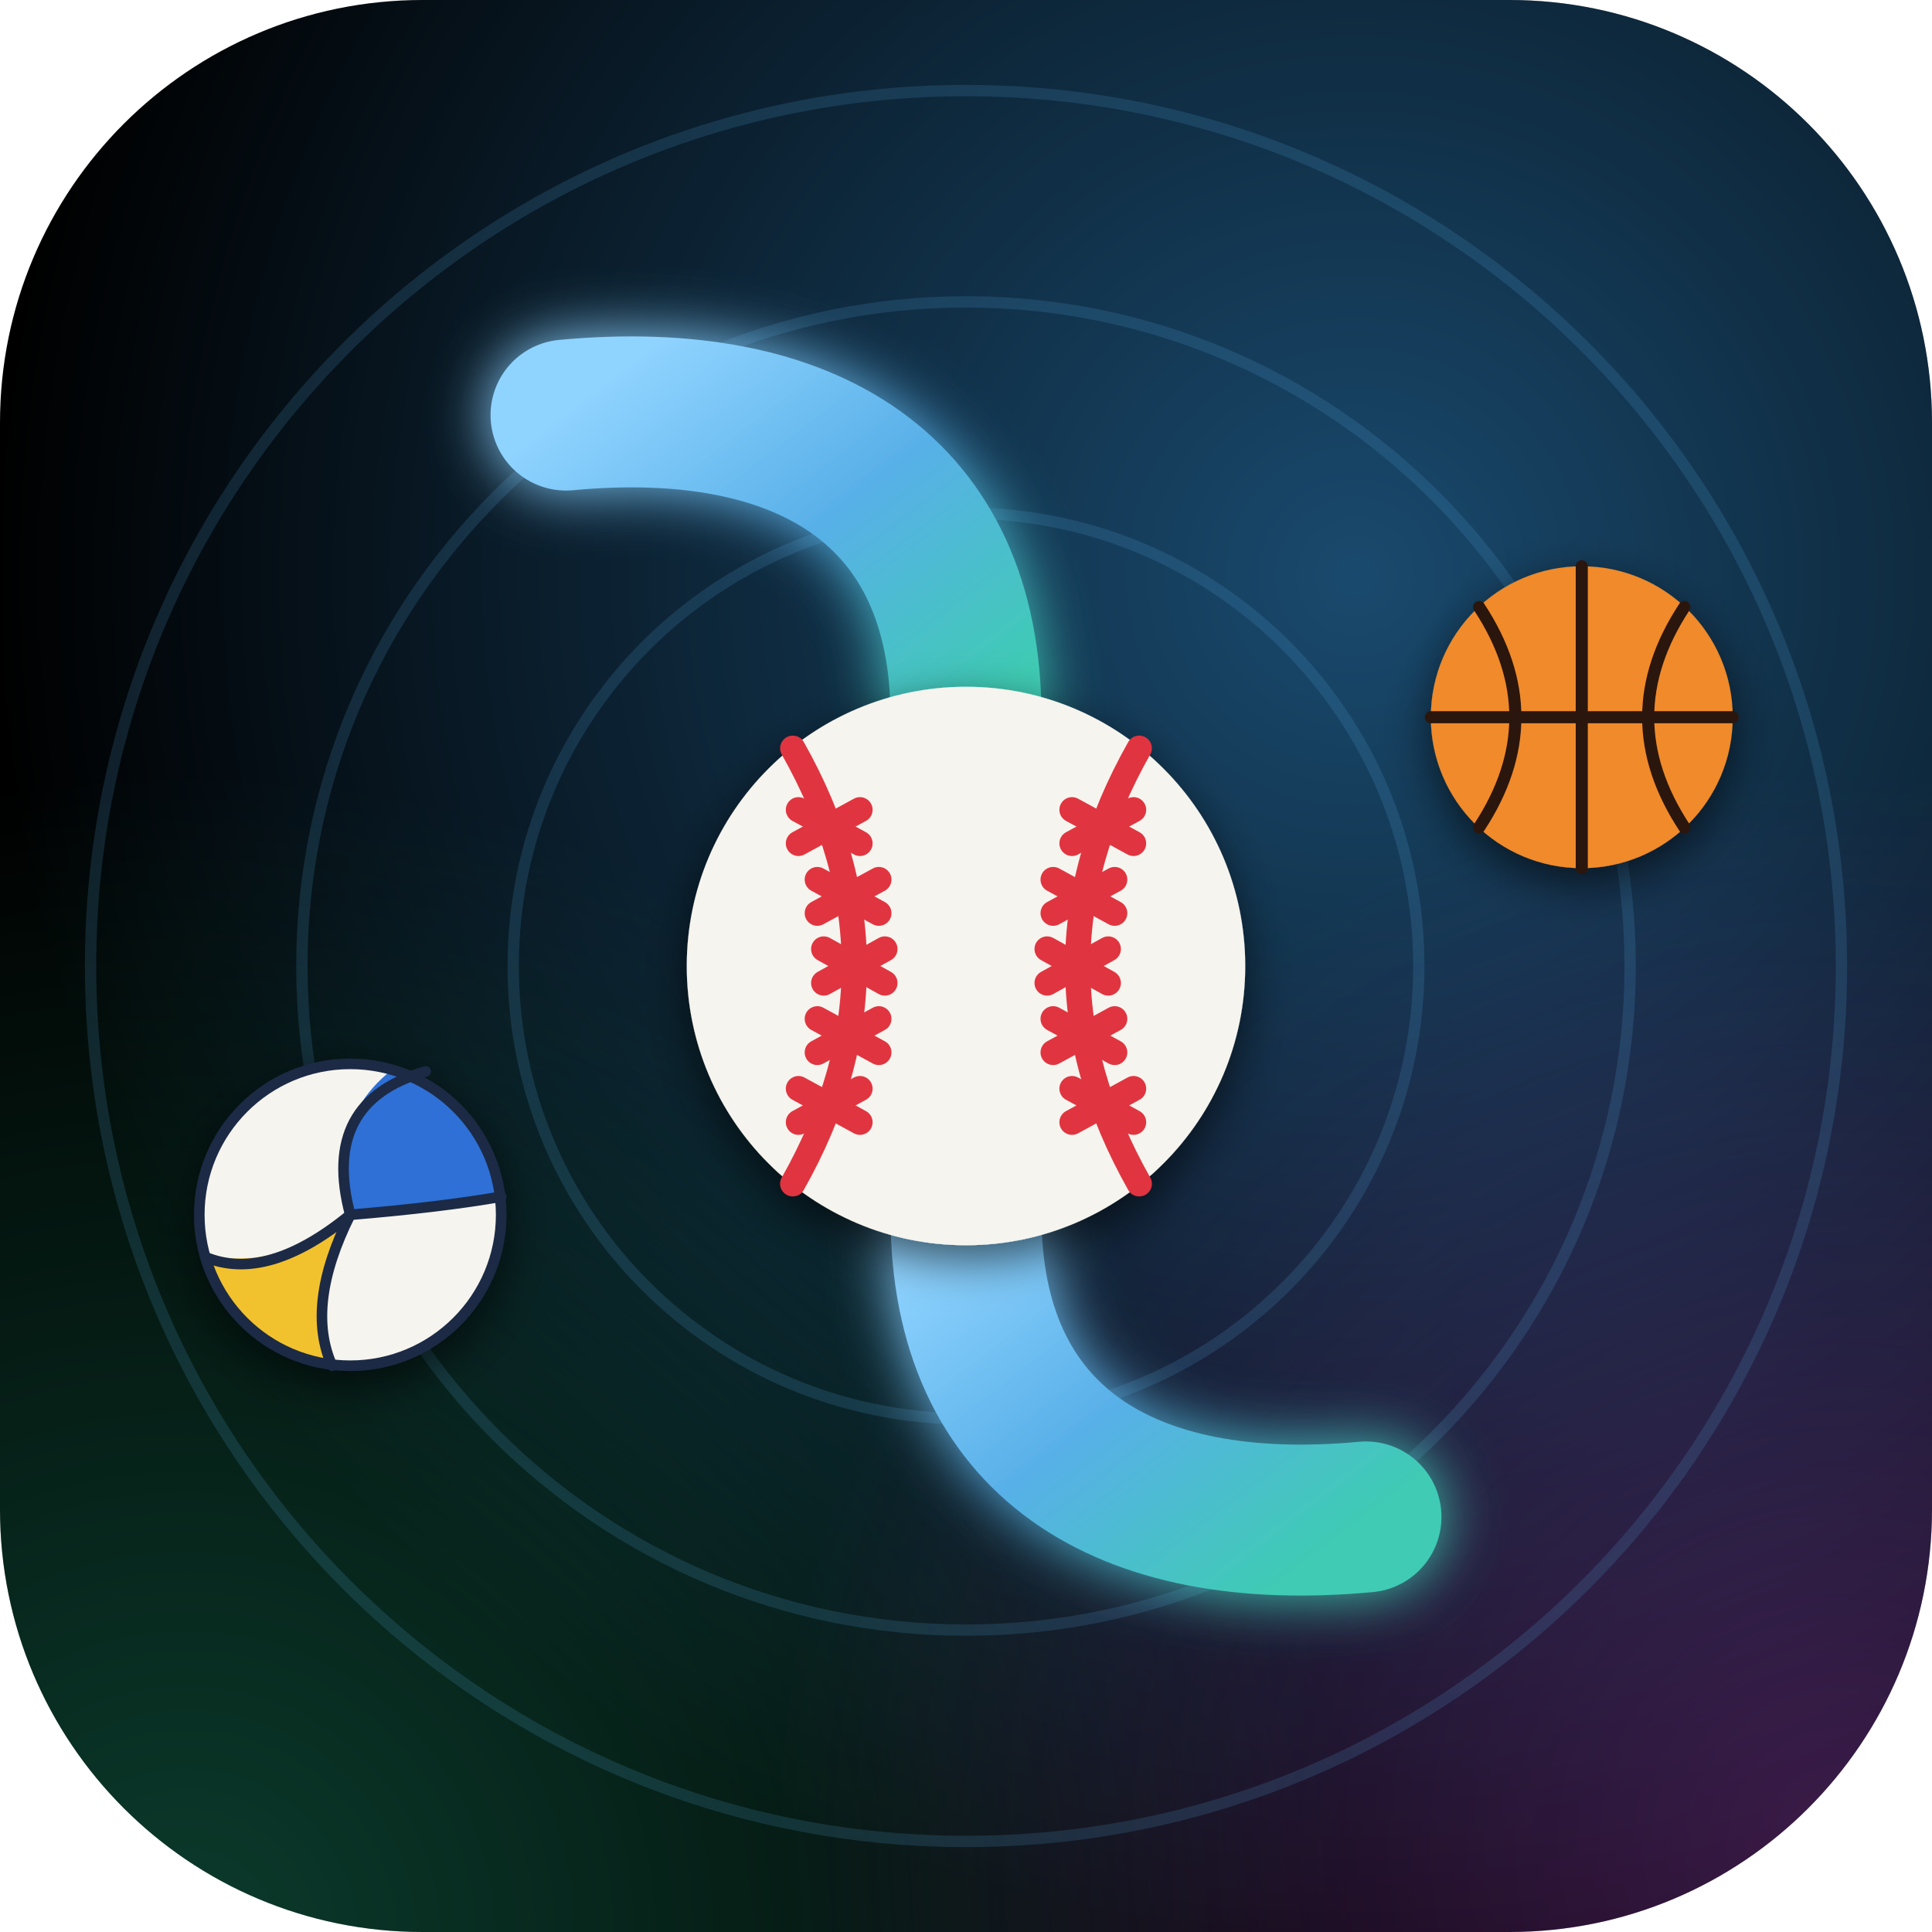
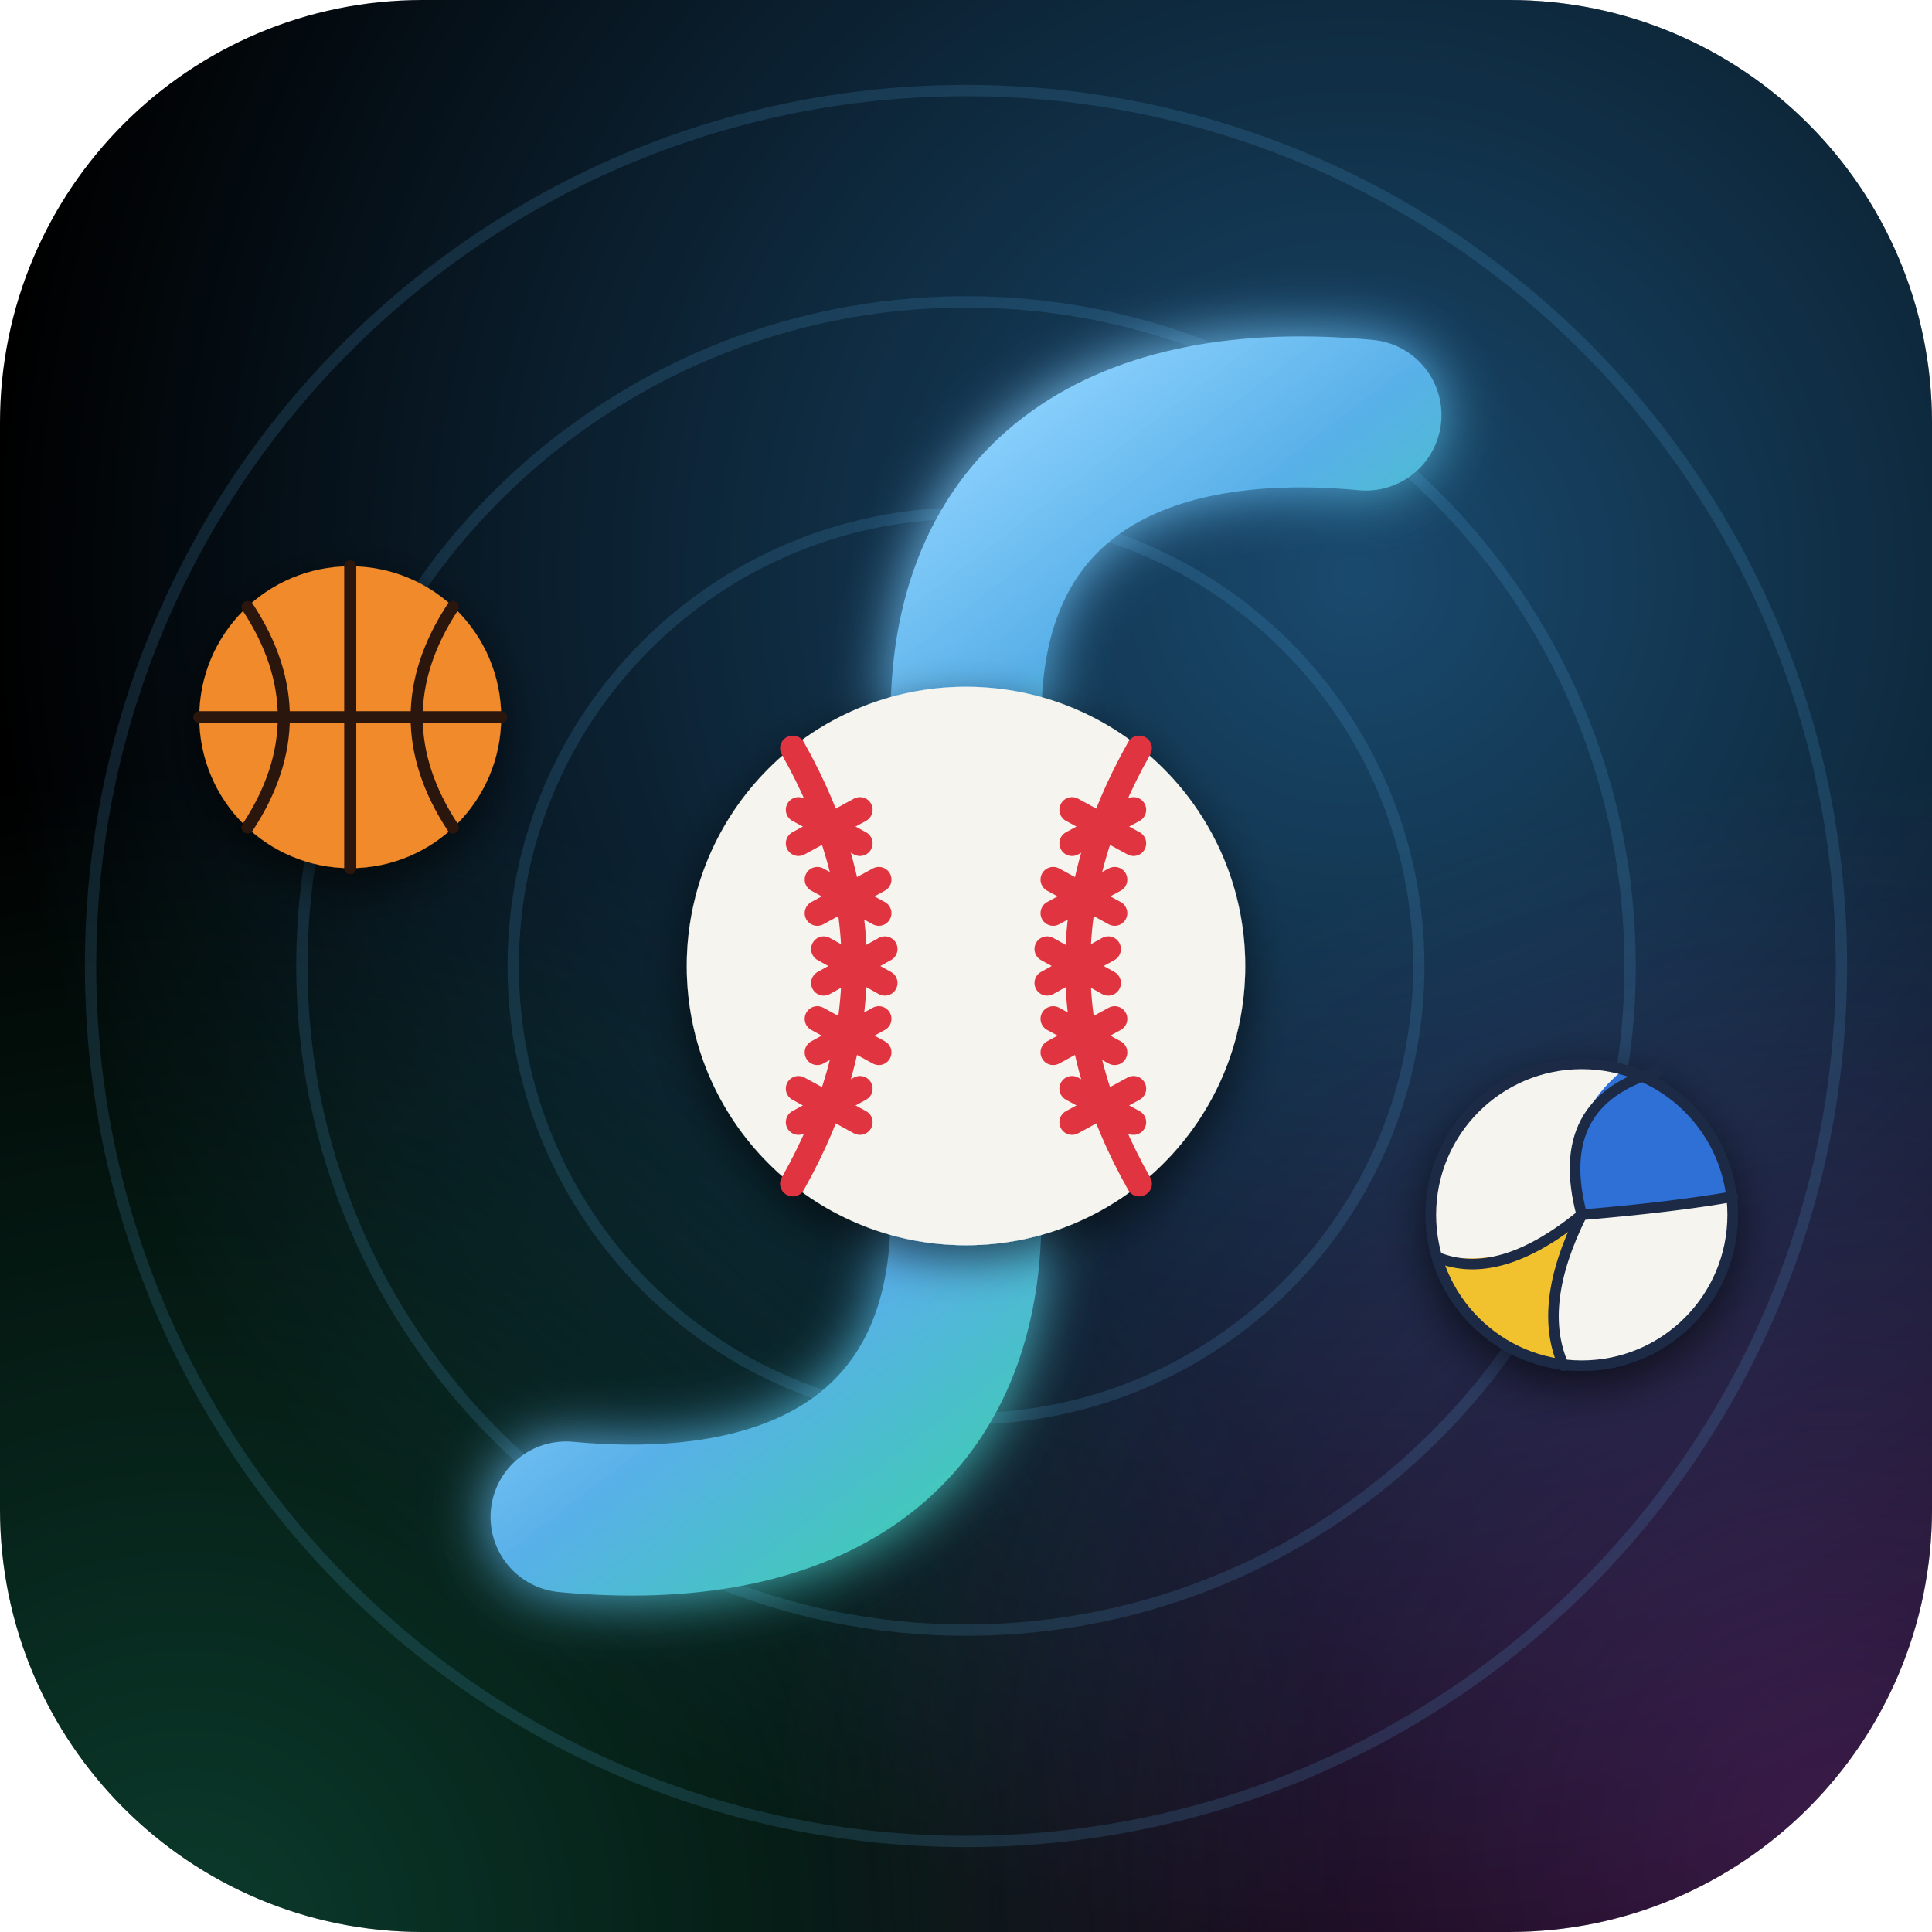
<svg xmlns="http://www.w3.org/2000/svg" viewBox="0 0 512 512">
  <defs>
    <radialGradient id="g1" cx="70%" cy="30%" r="70%">
      <stop offset="0" stop-color="#2e86c8" stop-opacity=".55" />
      <stop offset="1" stop-color="#2e86c8" stop-opacity="0" />
    </radialGradient>
    <radialGradient id="g2" cx="10%" cy="100%" r="60%">
      <stop offset="0" stop-color="#1fa97e" stop-opacity=".35" />
      <stop offset="1" stop-color="#1fa97e" stop-opacity="0" />
    </radialGradient>
    <radialGradient id="g3" cx="95%" cy="95%" r="55%">
      <stop offset="0" stop-color="#a548c8" stop-opacity=".35" />
      <stop offset="1" stop-color="#a548c8" stop-opacity="0" />
    </radialGradient>
    <linearGradient id="s" x1="0" y1="0" x2="1" y2="1">
      <stop offset="0" stop-color="#8fd3ff" />
      <stop offset=".5" stop-color="#58b0e8" />
      <stop offset="1" stop-color="#3fcbb4" />
    </linearGradient>
    <filter id="glow" x="-30%" y="-30%" width="160%" height="160%">
      <feGaussianBlur stdDeviation="8" result="b" />
      <feMerge>
        <feMergeNode in="b" />
        <feMergeNode in="SourceGraphic" />
      </feMerge>
    </filter>
    <filter id="sh" x="-30%" y="-30%" width="160%" height="160%">
      <feDropShadow dx="0" dy="4" stdDeviation="6" flood-color="#000" flood-opacity=".6" />
    </filter>
    <clipPath id="tile">
      <rect width="512" height="512" rx="112" />
    </clipPath>
  </defs>
  <g clip-path="url(#tile)">
    <rect width="512" height="512" fill="#000" />
    <rect width="512" height="512" fill="url(#g1)" />
    <rect width="512" height="512" fill="url(#g2)" />
    <rect width="512" height="512" fill="url(#g3)" />
    <g fill="none" stroke="#58b0e8" stroke-opacity=".16" stroke-width="3">
      <circle cx="256" cy="256" r="120" />
      <circle cx="256" cy="256" r="176" />
      <circle cx="256" cy="256" r="232" />
    </g>
  </g>
  <g filter="url(#glow)" fill="none" stroke="url(#s)" stroke-width="40" stroke-linecap="round">
-     <path d="M256 190 C 256 130, 214 104, 150 110" />
-     <path d="M256 322 C 256 382, 298 408, 362 402" />
+     <path d="M256 190 C 256 130, 298 104, 362 110" />
+     <path d="M256 322 C 256 382, 214 408, 150 402" />
  </g>
  <g filter="url(#sh)">
    <circle cx="256" cy="256" r="74" fill="#f6f4ee" />
    <g stroke="#e0343f" stroke-width="6.7" stroke-linecap="round" fill="none">
      <path d="M301.9 198.3 Q 269.3 256.0 301.9 313.7" fill="none" />
      <path d="M284.1 214.6 L300.4 223.5" />
      <path d="M284.1 223.5 L300.4 214.6" />
      <path d="M279.1 233.1 L295.4 242.0" />
      <path d="M279.1 242.0 L295.4 233.1" />
      <path d="M277.5 251.5 L293.7 260.5" />
      <path d="M277.5 260.5 L293.7 251.5" />
      <path d="M279.1 270.0 L295.4 278.9" />
      <path d="M279.1 278.9 L295.4 270.0" />
      <path d="M284.1 288.5 L300.4 297.4" />
      <path d="M284.1 297.4 L300.4 288.5" />
      <path d="M210.1 198.3 Q 242.7 256.0 210.1 313.7" fill="none" />
      <path d="M211.6 214.6 L227.9 223.5" />
      <path d="M211.6 223.5 L227.9 214.6" />
      <path d="M216.6 233.1 L232.9 242.0" />
      <path d="M216.6 242.0 L232.9 233.1" />
      <path d="M218.3 251.5 L234.5 260.5" />
      <path d="M218.3 260.5 L234.5 251.5" />
      <path d="M216.6 270.0 L232.9 278.9" />
      <path d="M216.6 278.9 L232.9 270.0" />
      <path d="M211.6 288.5 L227.9 297.4" />
      <path d="M211.6 297.4 L227.9 288.5" />
    </g>
  </g>
  <g filter="url(#sh)">
-     <circle cx="419.184" cy="190.069" r="40" fill="#f08a2c" />
+     <circle cx="92.816" cy="190.069" r="40" fill="#f08a2c" />
    <g stroke="#2b1408" stroke-width="3.2" fill="none" stroke-linecap="round">
-       <path d="M419.184 150.069 V230.069" />
-       <path d="M379.184 190.069 H459.184" />
-       <path d="M391.984 160.869 Q 411.184 190.069 391.984 219.269" />
-       <path d="M446.384 160.869 Q 427.184 190.069 446.384 219.269" />
+       <path d="M92.816 150.069 V230.069" />
+       <path d="M52.816 190.069 H132.816" />
+       <path d="M65.616 160.869 Q 84.816 190.069 65.616 219.269" />
+       <path d="M120.016 160.869 Q 100.816 190.069 120.016 219.269" />
    </g>
  </g>
  <g filter="url(#sh)">
-     <clipPath id="vbclip92321">
-       <circle cx="92.816" cy="321.931" r="40" />
+     <clipPath id="vbclip419321">
+       <circle cx="419.184" cy="321.931" r="40" />
    </clipPath>
-     <circle cx="92.816" cy="321.931" r="40" fill="#f6f4ee" />
-     <g clip-path="url(#vbclip92321)">
-       <path d="M92.816 321.931 Q 84.816 291.931 112.816 277.931 L140.816 273.931 L140.816 313.931 Q 116.816 319.931 92.816 321.931Z" fill="#2f6fd6" />
-       <path d="M92.816 321.931 Q 70.816 339.931 44.816 329.931 L44.816 369.931 L88.816 369.931 Q 80.816 345.931 92.816 321.931Z" fill="#f2c22e" />
+     <circle cx="419.184" cy="321.931" r="40" fill="#f6f4ee" />
+     <g clip-path="url(#vbclip419321)">
+       <path d="M419.184 321.931 Q 411.184 291.931 439.184 277.931 L467.184 273.931 L467.184 313.931 Q 443.184 319.931 419.184 321.931Z" fill="#2f6fd6" />
+       <path d="M419.184 321.931 Q 397.184 339.931 371.184 329.931 L371.184 369.931 L415.184 369.931 Q 407.184 345.931 419.184 321.931Z" fill="#f2c22e" />
    </g>
    <g stroke="#1b2a44" stroke-width="2.8" fill="none" stroke-linecap="round">
-       <path d="M92.816 321.931 Q 84.816 291.931 112.816 283.931" />
-       <path d="M92.816 321.931 Q 116.816 319.931 132.816 317.131" />
-       <path d="M92.816 321.931 Q 70.816 339.931 54.416 333.131" />
-       <path d="M92.816 321.931 Q 80.816 345.931 88.016 361.931" />
+       <path d="M419.184 321.931 Q 411.184 291.931 439.184 283.931" />
+       <path d="M419.184 321.931 Q 443.184 319.931 459.184 317.131" />
+       <path d="M419.184 321.931 Q 397.184 339.931 380.784 333.131" />
+       <path d="M419.184 321.931 Q 407.184 345.931 414.384 361.931" />
    </g>
-     <circle cx="92.816" cy="321.931" r="40" fill="none" stroke="#1b2a44" stroke-width="2.8" />
+     <circle cx="419.184" cy="321.931" r="40" fill="none" stroke="#1b2a44" stroke-width="2.8" />
  </g>
</svg>
